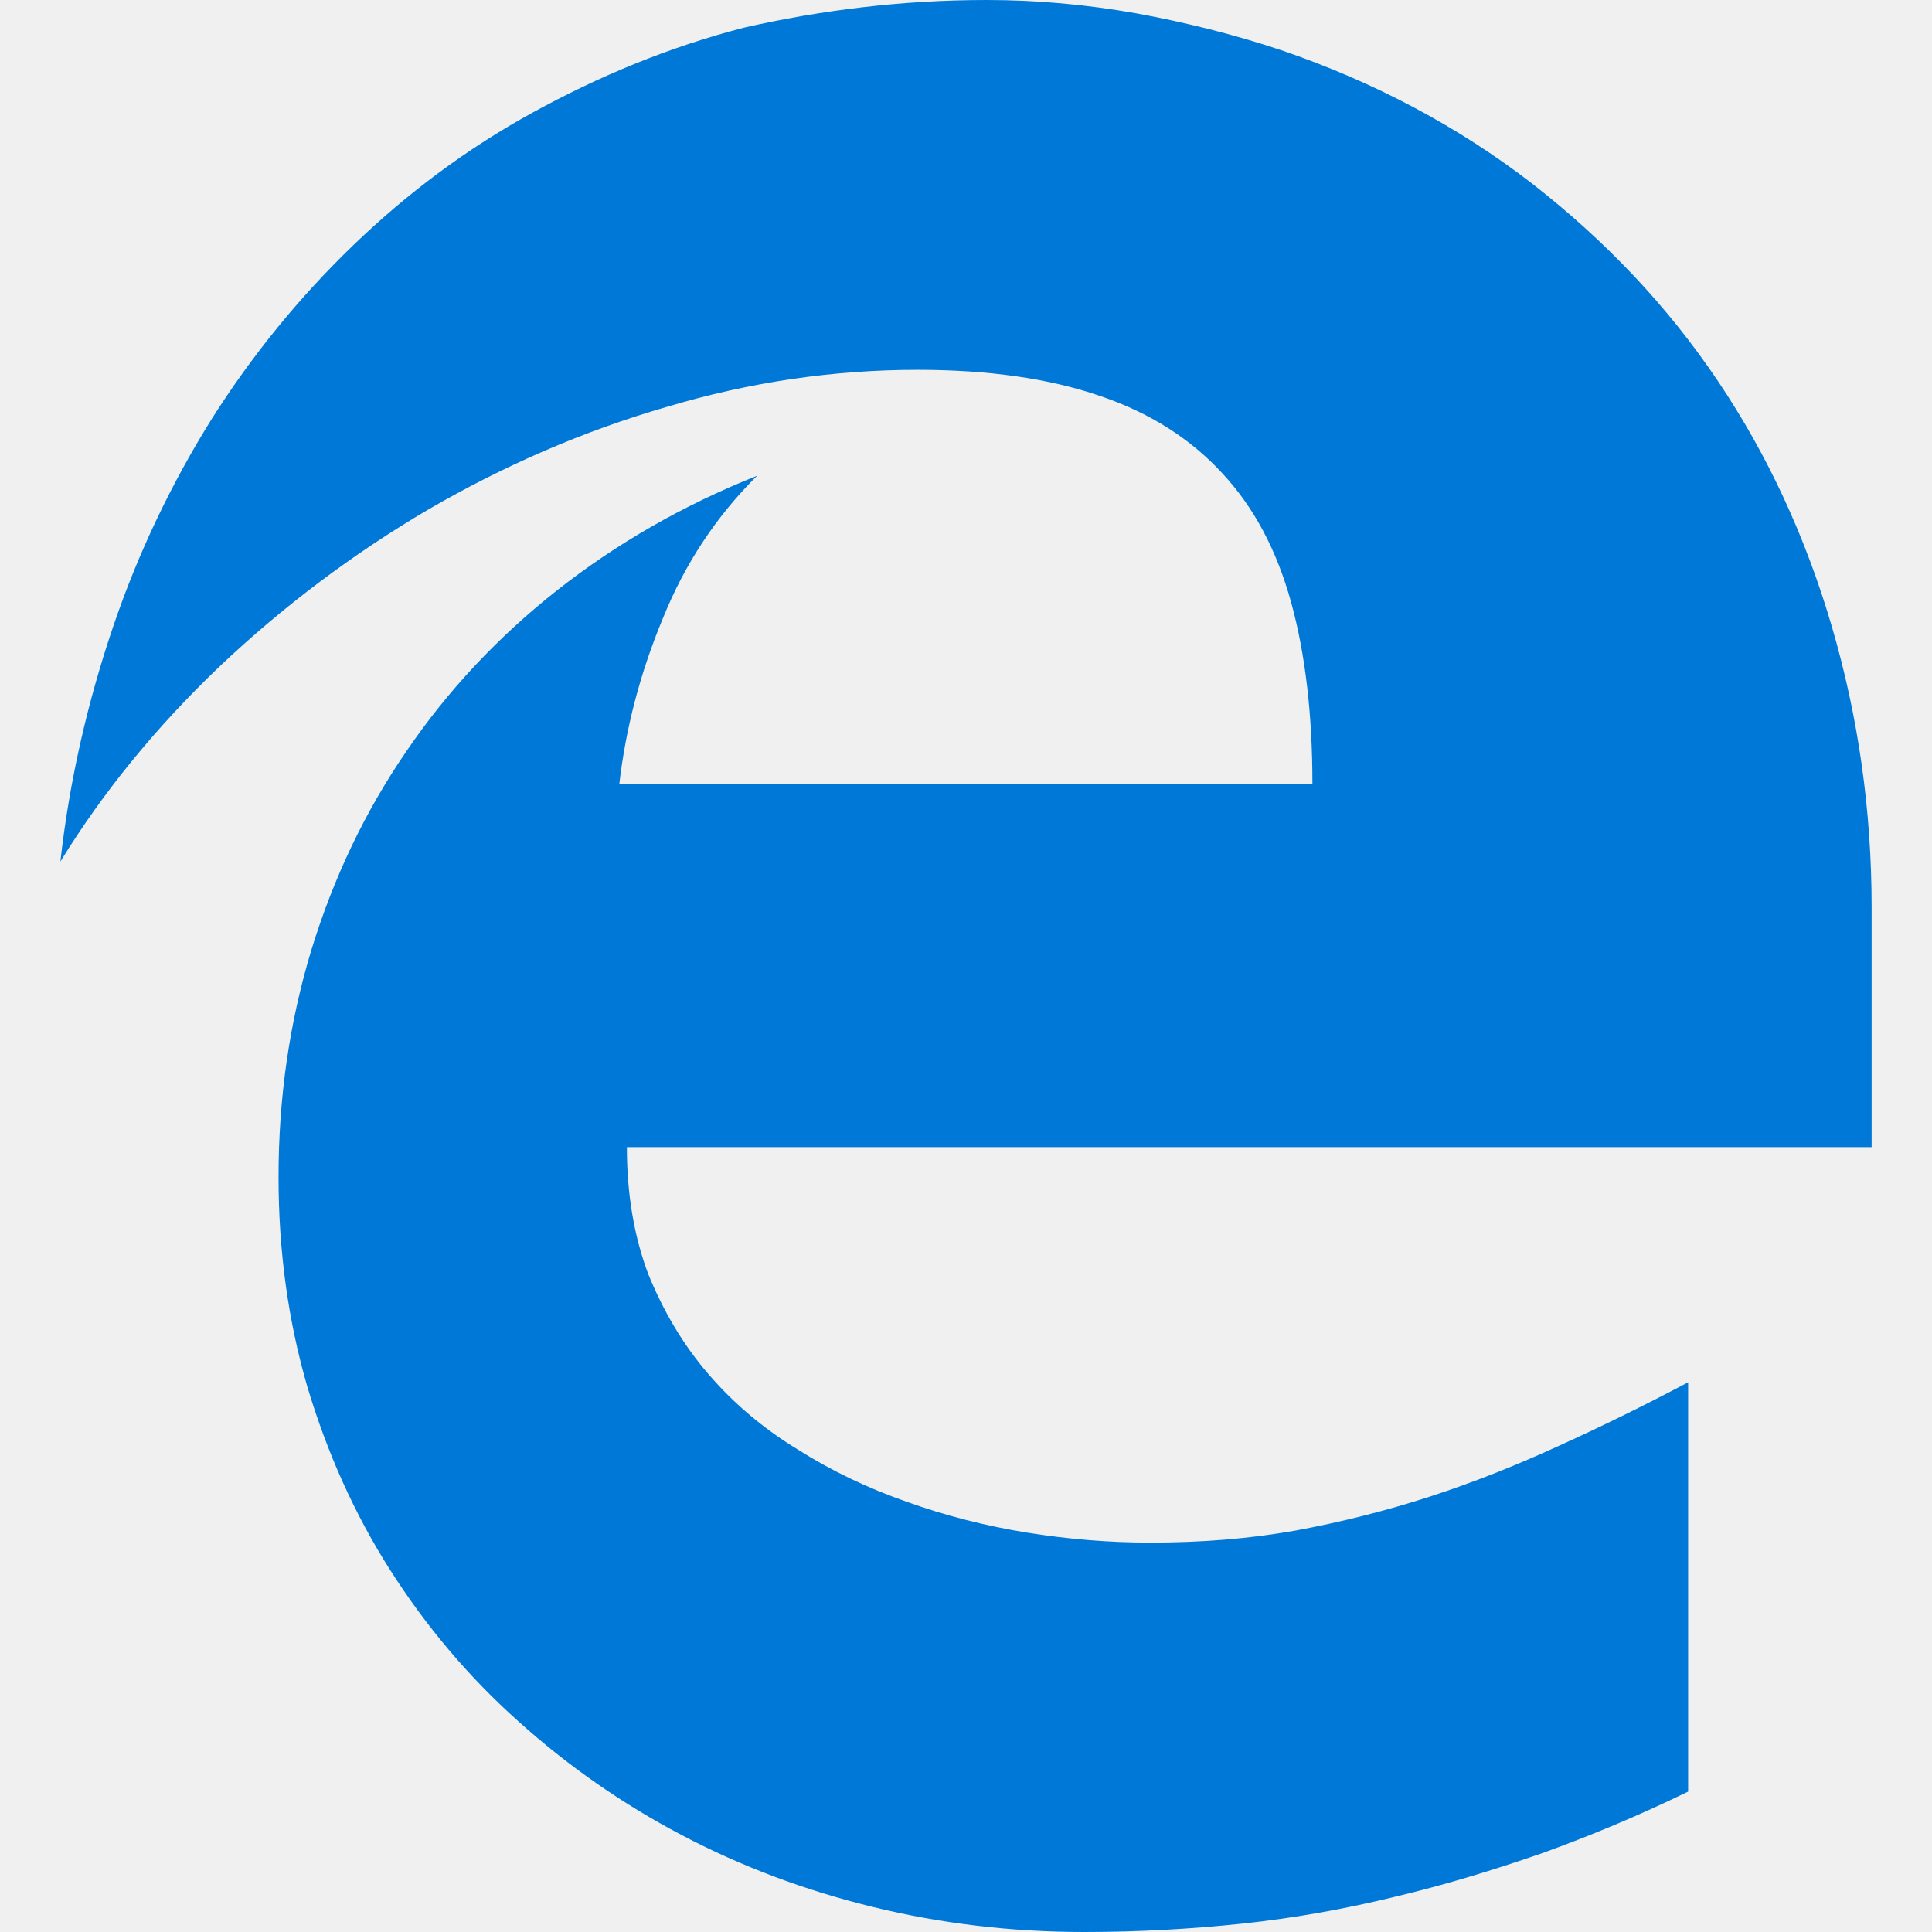
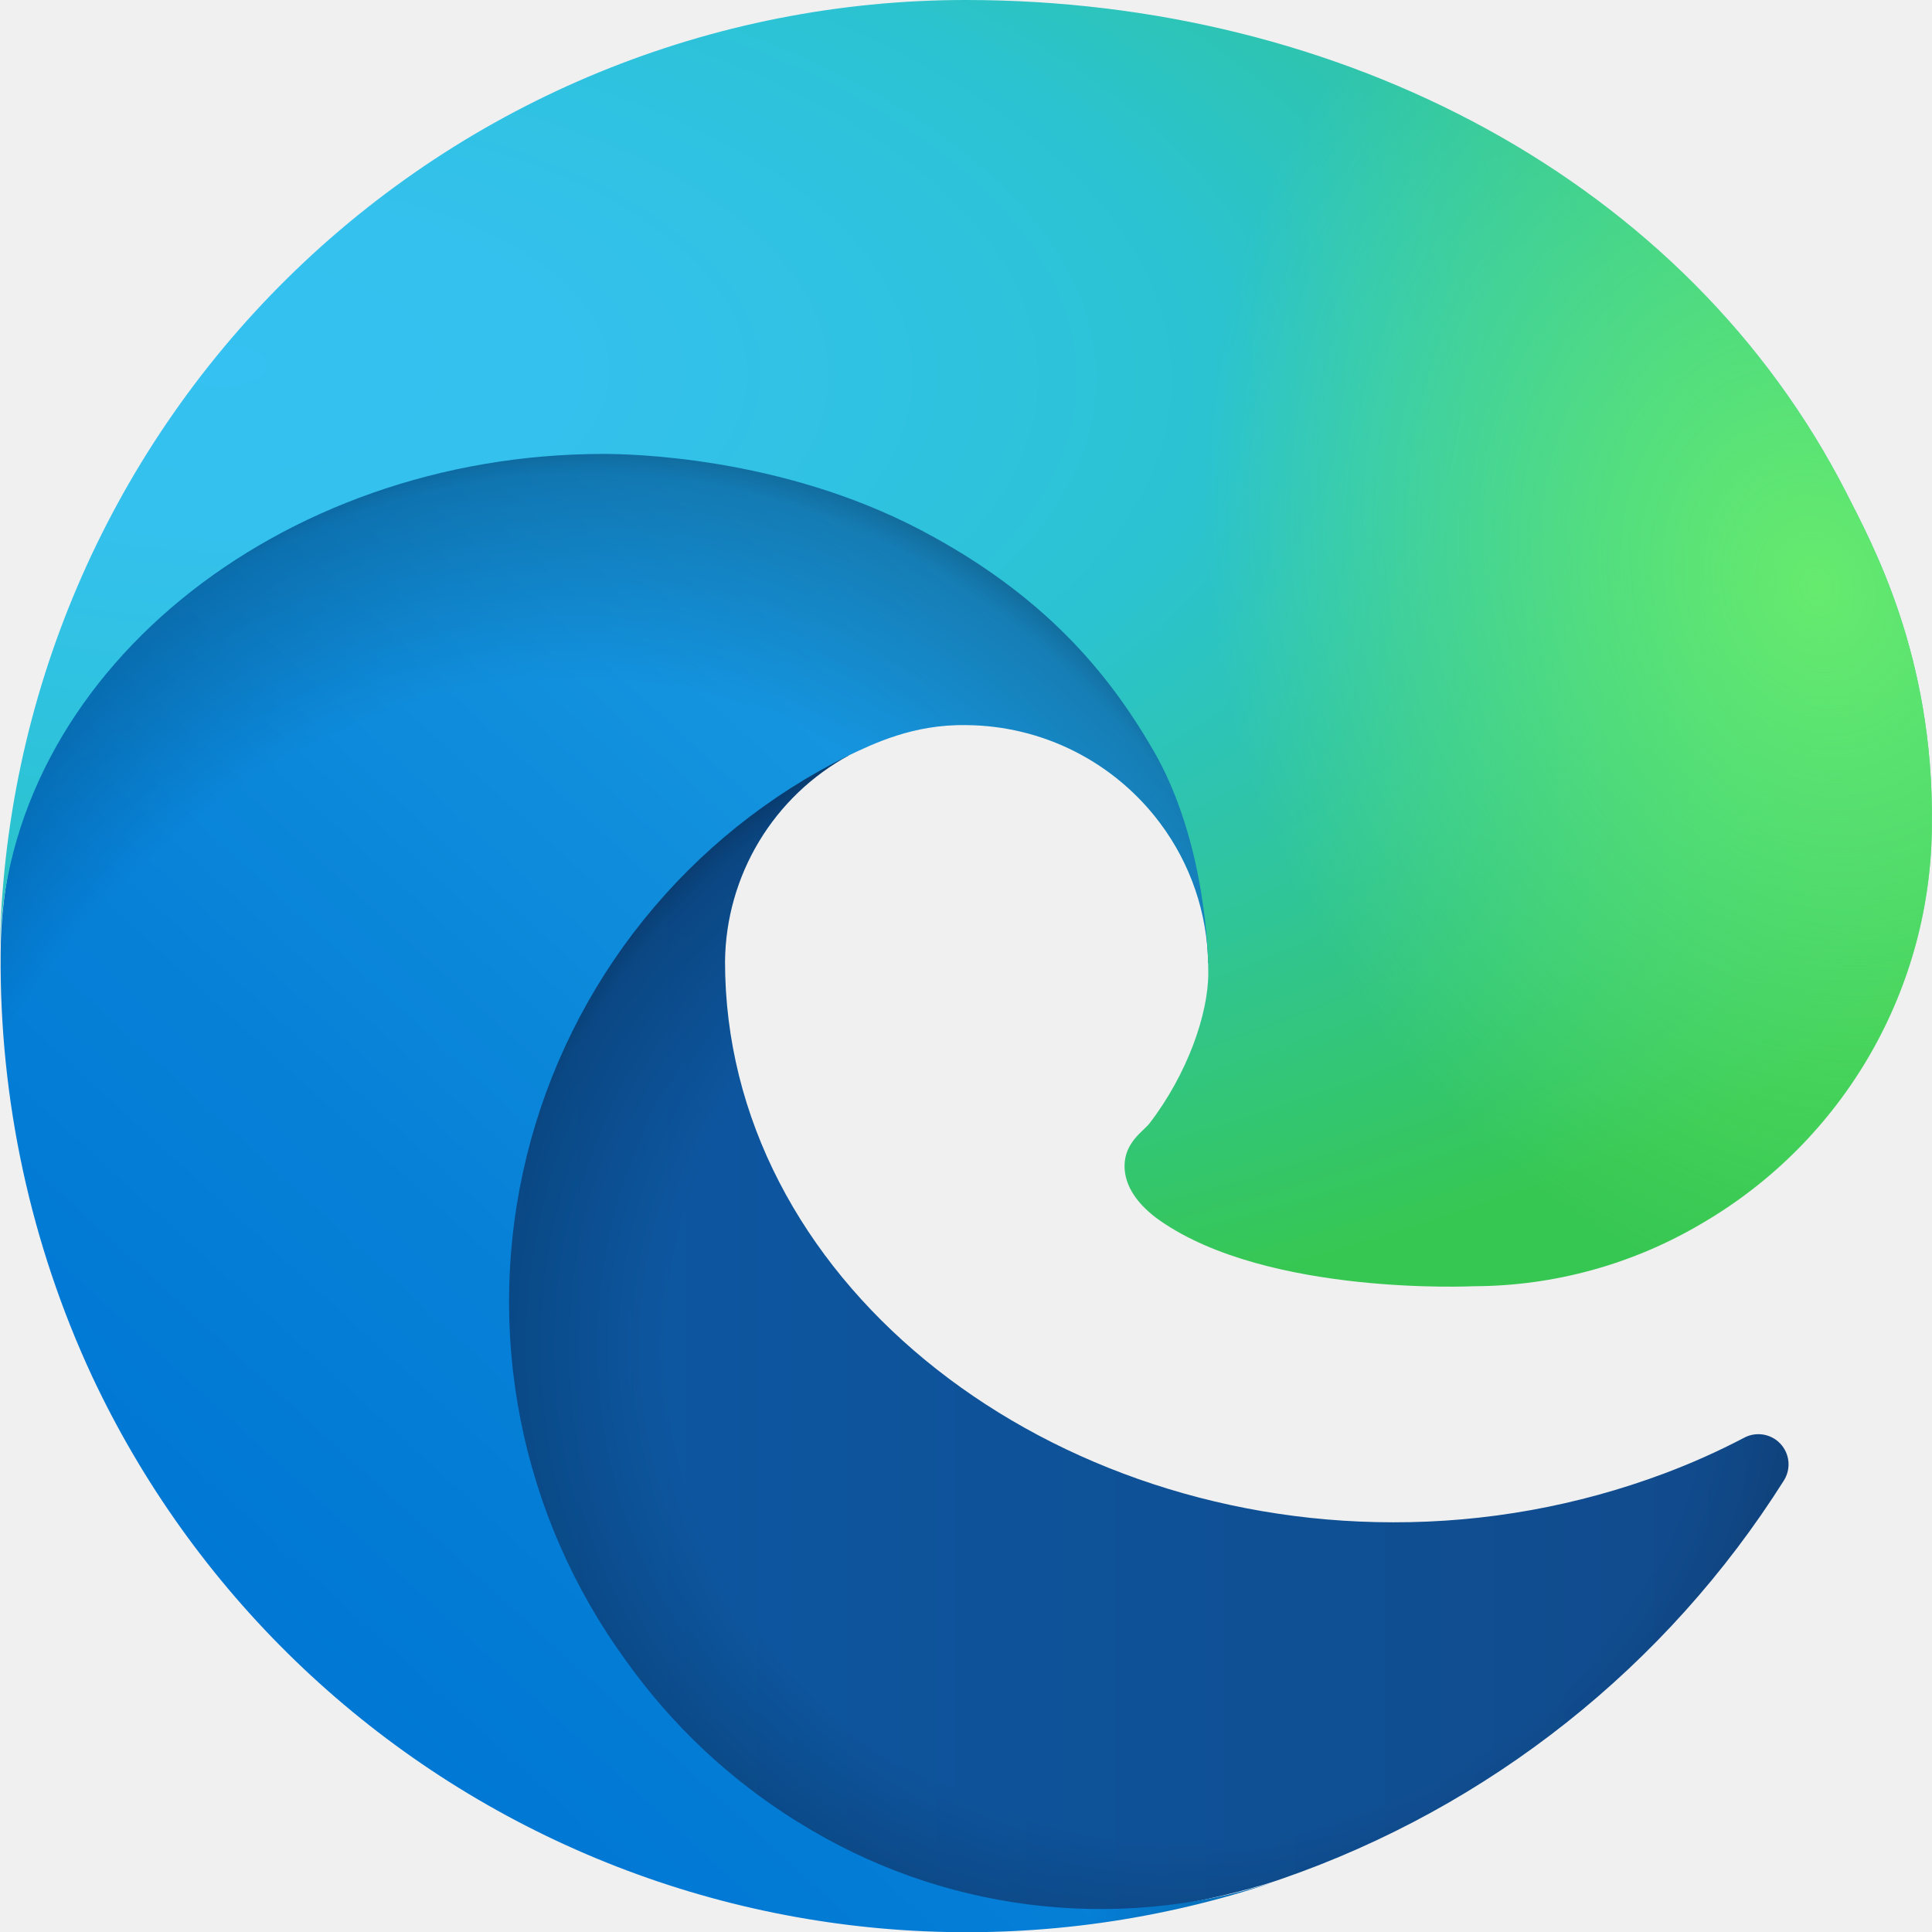
- <svg xmlns="http://www.w3.org/2000/svg" width="36" height="36" viewBox="0 0 36 36" fill="none">
-   <path d="M11.681 21.375C11.681 22.241 11.812 23.029 12.078 23.738C12.362 24.435 12.73 25.059 13.201 25.605C13.671 26.151 14.221 26.617 14.868 27.011C15.491 27.405 16.172 27.731 16.897 27.984C17.617 28.243 18.371 28.434 19.137 28.558C19.913 28.682 20.668 28.744 21.433 28.744C22.397 28.744 23.292 28.671 24.143 28.519C24.993 28.361 25.821 28.153 26.637 27.889C27.454 27.624 28.242 27.309 29.03 26.949C29.824 26.589 30.629 26.196 31.456 25.757V33.384C30.532 33.834 29.625 34.211 28.718 34.538C27.811 34.852 26.904 35.128 25.98 35.347C25.056 35.572 24.12 35.741 23.162 35.843C22.204 35.944 21.223 36 20.203 36C18.842 36 17.527 35.843 16.262 35.533C14.998 35.224 13.813 34.779 12.702 34.194C11.591 33.609 10.576 32.901 9.652 32.068C8.722 31.236 7.934 30.296 7.271 29.256C6.607 28.215 6.097 27.073 5.729 25.847C5.371 24.621 5.19 23.316 5.19 21.932C5.19 20.453 5.394 19.046 5.802 17.702C6.216 16.352 6.8 15.126 7.571 14.001C8.336 12.876 9.272 11.874 10.377 11.002C11.483 10.131 12.725 9.416 14.108 8.865C13.354 9.613 12.764 10.496 12.35 11.526C11.925 12.549 11.659 13.579 11.54 14.608H24.455C24.455 13.314 24.324 12.189 24.058 11.222C23.791 10.254 23.366 9.45 22.771 8.814C22.181 8.173 21.422 7.689 20.486 7.374C19.551 7.054 18.422 6.891 17.101 6.891C15.542 6.891 13.983 7.116 12.424 7.582C10.865 8.033 9.385 8.679 7.979 9.495C6.573 10.322 5.281 11.295 4.101 12.409C2.922 13.534 1.93 14.743 1.125 16.054C1.295 14.535 1.635 13.072 2.106 11.683C2.576 10.294 3.2 9 3.948 7.802C4.697 6.621 5.575 5.541 6.579 4.573C7.582 3.606 8.694 2.773 9.924 2.098C11.154 1.423 12.458 0.877 13.876 0.512C15.293 0.191 16.801 0 18.388 0C19.318 0 20.242 0.084 21.166 0.247C22.09 0.416 22.992 0.641 23.871 0.934C25.617 1.53 27.176 2.362 28.548 3.42C29.92 4.489 31.071 5.704 32.006 7.093C32.942 8.482 33.65 10.018 34.138 11.689C34.626 13.359 34.875 15.098 34.875 16.903V21.375H11.681V21.375Z" fill="#0078D7" />
+ <svg xmlns="http://www.w3.org/2000/svg" width="64" height="64" viewBox="0 0 64 64" fill="none">
+   <g clip-path="url(#clip0)">
+     <path d="M57.762 47.635C56.909 48.081 56.029 48.474 55.127 48.812C52.257 49.886 49.217 50.434 46.152 50.428C34.322 50.428 24.017 42.29 24.017 31.848C24.032 30.447 24.421 29.076 25.143 27.875C25.865 26.675 26.894 25.69 28.125 25.02C17.425 25.47 14.675 36.62 14.675 43.153C14.675 61.623 31.697 63.495 35.365 63.495C37.342 63.495 40.325 62.92 42.115 62.355L42.442 62.245C49.33 59.864 55.202 55.208 59.092 49.045C59.211 48.857 59.264 48.635 59.243 48.414C59.222 48.193 59.128 47.985 58.975 47.823C58.823 47.661 58.621 47.555 58.401 47.521C58.181 47.487 57.956 47.527 57.762 47.635Z" fill="url(#paint0_linear)" />
+     <path opacity="0.35" d="M57.762 47.635C56.909 48.081 56.029 48.474 55.127 48.812C52.257 49.886 49.217 50.434 46.152 50.428C34.322 50.428 24.017 42.29 24.017 31.848C24.032 30.447 24.421 29.076 25.143 27.875C25.865 26.675 26.894 25.69 28.125 25.02C17.425 25.47 14.675 36.62 14.675 43.153C14.675 61.623 31.697 63.495 35.365 63.495C37.342 63.495 40.325 62.92 42.115 62.355L42.442 62.245C49.33 59.864 55.202 55.208 59.092 49.045C59.211 48.857 59.264 48.635 59.243 48.414C59.222 48.193 59.128 47.985 58.975 47.823C58.823 47.661 58.621 47.555 58.401 47.521C58.181 47.487 57.956 47.527 57.762 47.635Z" fill="url(#paint1_radial)" />
+     <path d="M26.427 60.355C24.197 58.971 22.265 57.158 20.742 55.02C19.006 52.642 17.812 49.914 17.243 47.025C16.674 44.137 16.743 41.159 17.447 38.301C18.15 35.442 19.47 32.772 21.315 30.478C23.159 28.184 25.484 26.321 28.124 25.02C28.904 24.653 30.237 23.988 32.009 24.02C33.258 24.029 34.488 24.327 35.602 24.891C36.716 25.455 37.685 26.269 38.432 27.27C39.441 28.618 39.998 30.251 40.022 31.935C40.022 31.883 46.137 12.035 20.022 12.035C9.047 12.035 0.022 22.45 0.022 31.588C-0.021 36.421 1.013 41.204 3.049 45.588C6.378 52.689 12.198 58.321 19.405 61.414C26.612 64.507 34.704 64.845 42.144 62.365C39.539 63.187 36.787 63.433 34.077 63.088C31.368 62.742 28.765 61.814 26.449 60.365L26.427 60.355Z" fill="url(#paint2_linear)" />
+     <path opacity="0.41" d="M26.427 60.355C24.197 58.971 22.265 57.158 20.742 55.02C19.006 52.642 17.812 49.914 17.243 47.025C16.674 44.137 16.743 41.159 17.447 38.301C18.15 35.442 19.47 32.772 21.315 30.478C23.159 28.184 25.484 26.321 28.124 25.02C28.904 24.653 30.237 23.988 32.009 24.02C33.258 24.029 34.488 24.327 35.602 24.891C36.716 25.455 37.685 26.269 38.432 27.27C39.441 28.618 39.998 30.251 40.022 31.935C40.022 31.883 46.137 12.035 20.022 12.035C9.047 12.035 0.022 22.45 0.022 31.588C-0.021 36.421 1.013 41.204 3.049 45.588C6.378 52.689 12.198 58.321 19.405 61.414C26.612 64.507 34.704 64.845 42.144 62.365C39.539 63.187 36.787 63.433 34.077 63.088C31.368 62.742 28.765 61.814 26.449 60.365L26.427 60.355Z" fill="url(#paint3_radial)" />
+     <path d="M38.077 37.215C37.874 37.477 37.252 37.84 37.252 38.63C37.252 39.282 37.676 39.91 38.431 40.438C42.026 42.938 48.804 42.608 48.822 42.608C51.485 42.601 54.099 41.88 56.389 40.52C58.7 39.171 60.617 37.241 61.952 34.922C63.286 32.603 63.991 29.976 63.996 27.3C64.061 21.698 61.996 17.973 61.161 16.323C55.864 5.96 44.429 1.56661e-07 31.994 1.56661e-07C23.584 -0.001 15.513 3.309 9.524 9.213C3.536 15.117 0.112 23.141 -0.006 31.55C0.114 22.415 9.194 15.037 19.994 15.037C20.869 15.037 25.859 15.123 30.494 17.555C34.579 19.7 36.719 22.29 38.206 24.858C39.752 27.525 40.026 30.895 40.026 32.237C40.026 33.58 39.342 35.57 38.077 37.215Z" fill="url(#paint4_radial)" />
+     <path d="M38.077 37.215C37.874 37.477 37.252 37.84 37.252 38.63C37.252 39.282 37.676 39.91 38.431 40.438C42.026 42.938 48.804 42.608 48.822 42.608C51.485 42.601 54.099 41.88 56.389 40.52C58.7 39.171 60.617 37.241 61.952 34.922C63.286 32.603 63.991 29.976 63.996 27.3C64.061 21.698 61.996 17.973 61.161 16.323C55.864 5.96 44.429 1.56661e-07 31.994 1.56661e-07C23.584 -0.001 15.513 3.309 9.524 9.213C3.536 15.117 0.112 23.141 -0.006 31.55C0.114 22.415 9.194 15.037 19.994 15.037C20.869 15.037 25.859 15.123 30.494 17.555C34.579 19.7 36.719 22.29 38.206 24.858C39.752 27.525 40.026 30.895 40.026 32.237C40.026 33.58 39.342 35.57 38.077 37.215Z" fill="url(#paint5_radial)" />
+   </g>
+   <defs>
+     <linearGradient id="paint0_linear" x1="14.675" y1="44.263" x2="59.26" y2="44.263" gradientUnits="userSpaceOnUse">
+       <stop stop-color="#0C59A4" />
+       <stop offset="1" stop-color="#114A8B" />
+     </linearGradient>
+     <radialGradient id="paint1_radial" cx="0" cy="0" r="1" gradientUnits="userSpaceOnUse" gradientTransform="translate(39.2996 44.6139) scale(23.845 22.6527)">
+       <stop offset="0.72" stop-opacity="0" />
+       <stop offset="0.95" stop-opacity="0.53" />
+       <stop offset="1" />
+     </radialGradient>
+     <linearGradient id="paint2_linear" x1="38.179" y1="24.923" x2="10.332" y2="55.255" gradientUnits="userSpaceOnUse">
+       <stop stop-color="#1B9DE2" />
+       <stop offset="0.16" stop-color="#1595DF" />
+       <stop offset="0.67" stop-color="#0680D7" />
+       <stop offset="1" stop-color="#0078D4" />
+     </linearGradient>
+     <radialGradient id="paint3_radial" cx="0" cy="0" r="1" gradientUnits="userSpaceOnUse" gradientTransform="translate(17.6431 49.7522) rotate(-81.3844) scale(35.8565 28.9685)">
+       <stop offset="0.76" stop-opacity="0" />
+       <stop offset="0.95" stop-opacity="0.5" />
+       <stop offset="1" />
+     </radialGradient>
+     <radialGradient id="paint4_radial" cx="0" cy="0" r="1" gradientUnits="userSpaceOnUse" gradientTransform="translate(6.45958 11.8442) rotate(92.2906) scale(50.648 107.87)">
+       <stop stop-color="#35C1F1" />
+       <stop offset="0.11" stop-color="#34C1ED" />
+       <stop offset="0.23" stop-color="#2FC2DF" />
+       <stop offset="0.31" stop-color="#2BC3D2" />
+       <stop offset="0.67" stop-color="#36C752" />
+     </radialGradient>
+     <radialGradient id="paint5_radial" cx="0" cy="0" r="1" gradientUnits="userSpaceOnUse" gradientTransform="translate(60.012 19.3515) rotate(73.7398) scale(24.335 19.7892)">
+       <stop stop-color="#66EB6E" />
+       <stop offset="1" stop-color="#66EB6E" stop-opacity="0" />
+     </radialGradient>
+     <clipPath id="clip0">
+       <rect width="64" height="64" fill="white" transform="translate(-0.000488281)" />
+     </clipPath>
+   </defs>
</svg>
